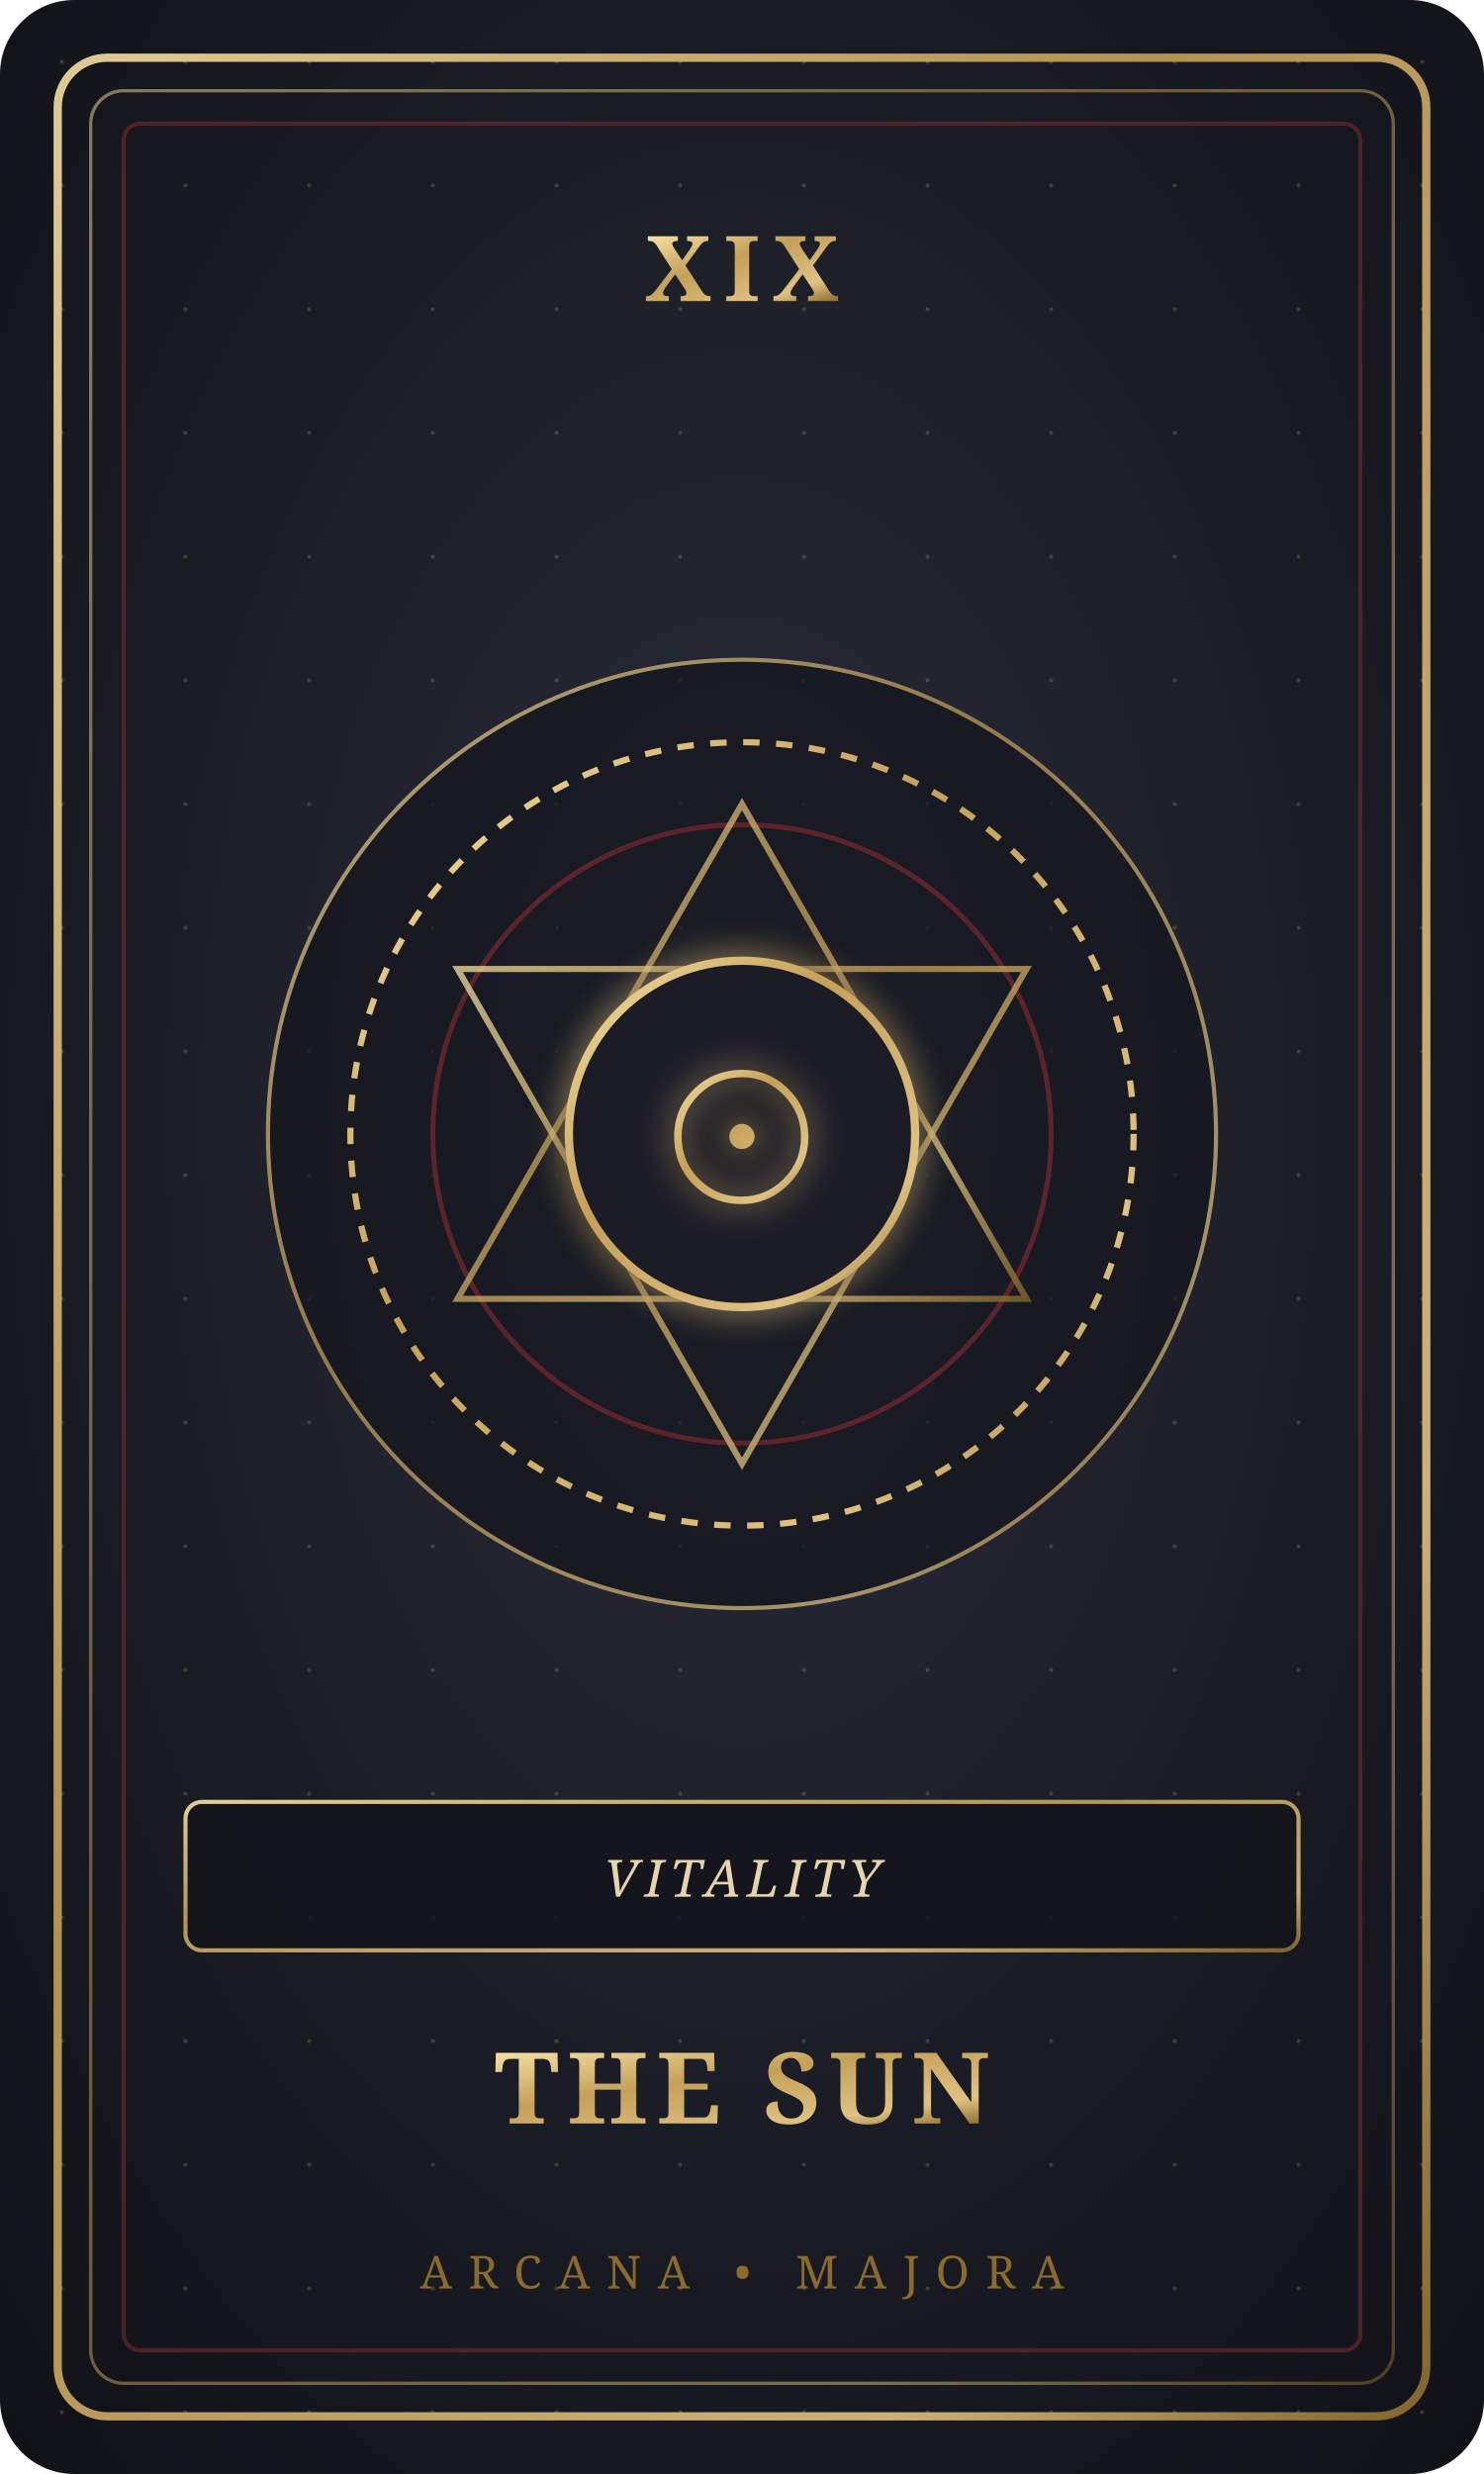
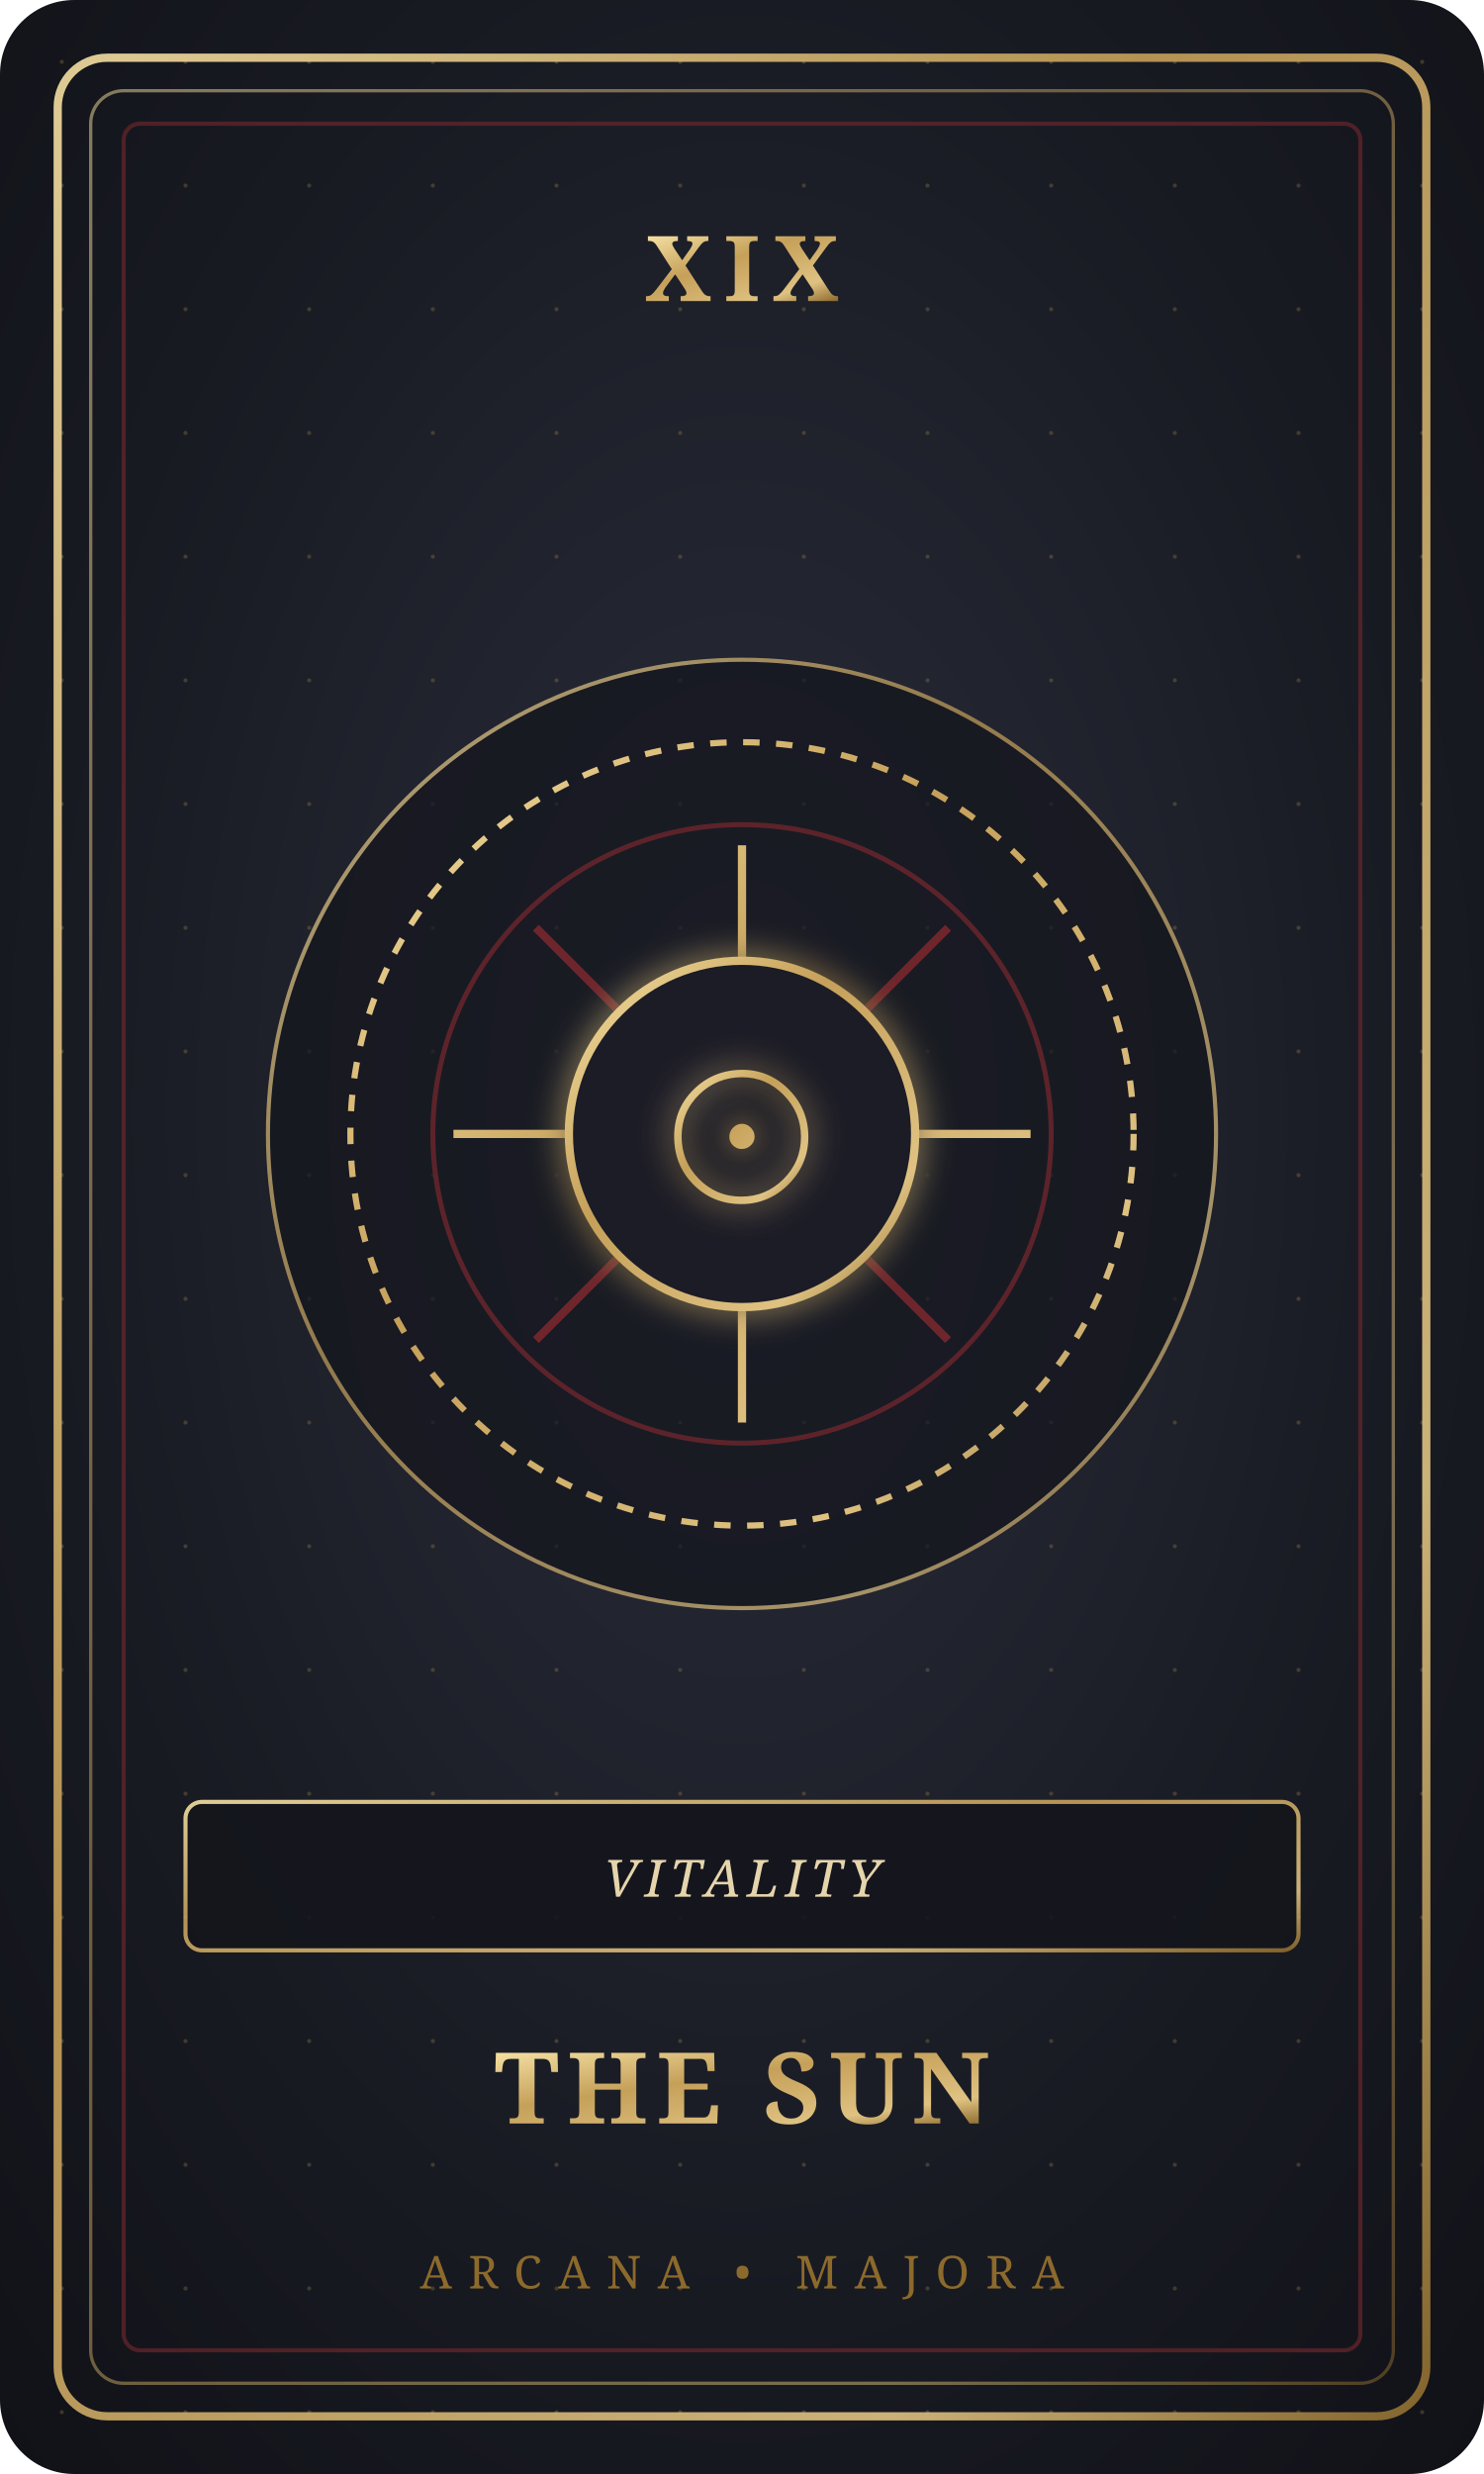
<svg xmlns="http://www.w3.org/2000/svg" viewBox="0 0 360 600" width="360" height="600">
  <defs>
    <radialGradient id="cardBg_19_sun" cx="50%" cy="45%" r="80%">
      <stop offset="0%" stop-color="#2a2c3a" />
      <stop offset="60%" stop-color="#181a22" />
      <stop offset="100%" stop-color="#0f1015" />
    </radialGradient>
    <linearGradient id="gold_19_sun" x1="0%" y1="0%" x2="100%" y2="100%">
      <stop offset="0%" stop-color="#f5e0a3" />
      <stop offset="40%" stop-color="#c5a059" />
      <stop offset="80%" stop-color="#dfc282" />
      <stop offset="100%" stop-color="#8c6a2c" />
    </linearGradient>
    <pattern id="parch_19_sun" width="30" height="30" patternUnits="userSpaceOnUse">
      <circle cx="15" cy="15" r="0.5" fill="#c5a059" opacity="0.25" />
    </pattern>
    <filter id="glow_19_sun" x="-30%" y="-30%" width="160%" height="160%">
      <feGaussianBlur stdDeviation="4" result="blur" />
      <feComposite in="SourceGraphic" in2="blur" operator="over" />
    </filter>
  </defs>
  <rect width="360" height="600" rx="18" fill="url(#cardBg_19_sun)" />
  <rect width="360" height="600" rx="18" fill="url(#parch_19_sun)" />
  <rect x="14" y="14" width="332" height="572" rx="12" fill="none" stroke="url(#gold_19_sun)" stroke-width="2" opacity="0.9" />
  <rect x="22" y="22" width="316" height="556" rx="8" fill="none" stroke="url(#gold_19_sun)" stroke-width="0.8" opacity="0.5" />
  <rect x="30" y="30" width="300" height="540" rx="4" fill="none" stroke="#6e262c" stroke-width="1" opacity="0.65" />
  <g transform="translate(180, 68)">
    <line x1="-120" y1="0" x2="-45" y2="0" stroke="url(#gold_19_sun)" stroke-width="1" opacity="0.6" />
    <text x="0" y="5" text-anchor="middle" font-family="'Playfair Display', 'Cormorant Garamond', serif" font-size="22" font-weight="700" fill="url(#gold_19_sun)" letter-spacing="3">XIX</text>
    <line x1="45" y1="0" x2="120" y2="0" stroke="url(#gold_19_sun)" stroke-width="1" opacity="0.6" />
  </g>
  <g transform="translate(180, 275)">
    <circle r="115" fill="#14151c" stroke="url(#gold_19_sun)" stroke-width="1" opacity="0.7" />
    <circle r="95" fill="none" stroke="url(#gold_19_sun)" stroke-width="1.5" stroke-dasharray="4,4" />
    <circle r="75" fill="none" stroke="#6e262c" stroke-width="1.2" opacity="0.8" />
-     <polygon points="0,-80 69,40 -69,40" fill="none" stroke="url(#gold_19_sun)" stroke-width="1.5" opacity="0.75" />
-     <polygon points="0,80 69,-40 -69,-40" fill="none" stroke="url(#gold_19_sun)" stroke-width="1.5" opacity="0.75" />
+     <circle r="40" fill="none" stroke="url(#gold_19_sun)" stroke-width="2" />
+     <path d="M0,-40 L0,-70 M40,0 L70,0 M0,40 L0,70 M-40,0 L-70,0" stroke="url(#gold_19_sun)" stroke-width="2" />
+     <path d="M28,-28 L50,-50 M28,28 L50,50 M-28,28 L-50,50 M-28,-28 L-50,-50" stroke="#6e262c" stroke-width="2" />
+     <circle cx="0" cy="0" r="30" fill="none" stroke="url(#gold_19_sun)" stroke-dasharray="2,4" />
    <circle r="42" fill="#1c1e28" stroke="url(#gold_19_sun)" stroke-width="2" filter="url(#glow_19_sun)" />
    <text x="0" y="16" text-anchor="middle" font-size="44" fill="url(#gold_19_sun)" filter="url(#glow_19_sun)">☉</text>
  </g>
  <g transform="translate(180, 455)">
    <rect x="-135" y="-18" width="270" height="36" rx="4" fill="#14151c" stroke="url(#gold_19_sun)" stroke-width="1" opacity="0.9" />
    <text x="0" y="5" text-anchor="middle" font-family="'Cormorant Garamond', 'Noto Serif SC', serif" font-size="12.5" font-style="italic" fill="#e6d5ac" letter-spacing="1.5">VITALITY</text>
  </g>
  <text x="180" y="515" text-anchor="middle" font-family="'Playfair Display', 'Cormorant Garamond', serif" font-size="24" font-weight="700" fill="url(#gold_19_sun)" letter-spacing="2">THE SUN</text>
  <line x1="80" y1="535" x2="280" y2="535" stroke="url(#gold_19_sun)" stroke-width="1" opacity="0.6" />
  <text x="180" y="555" text-anchor="middle" font-family="'Cormorant Garamond', serif" font-size="11" fill="#8c6a2c" letter-spacing="4">ARCANA • MAJORA</text>
</svg>
